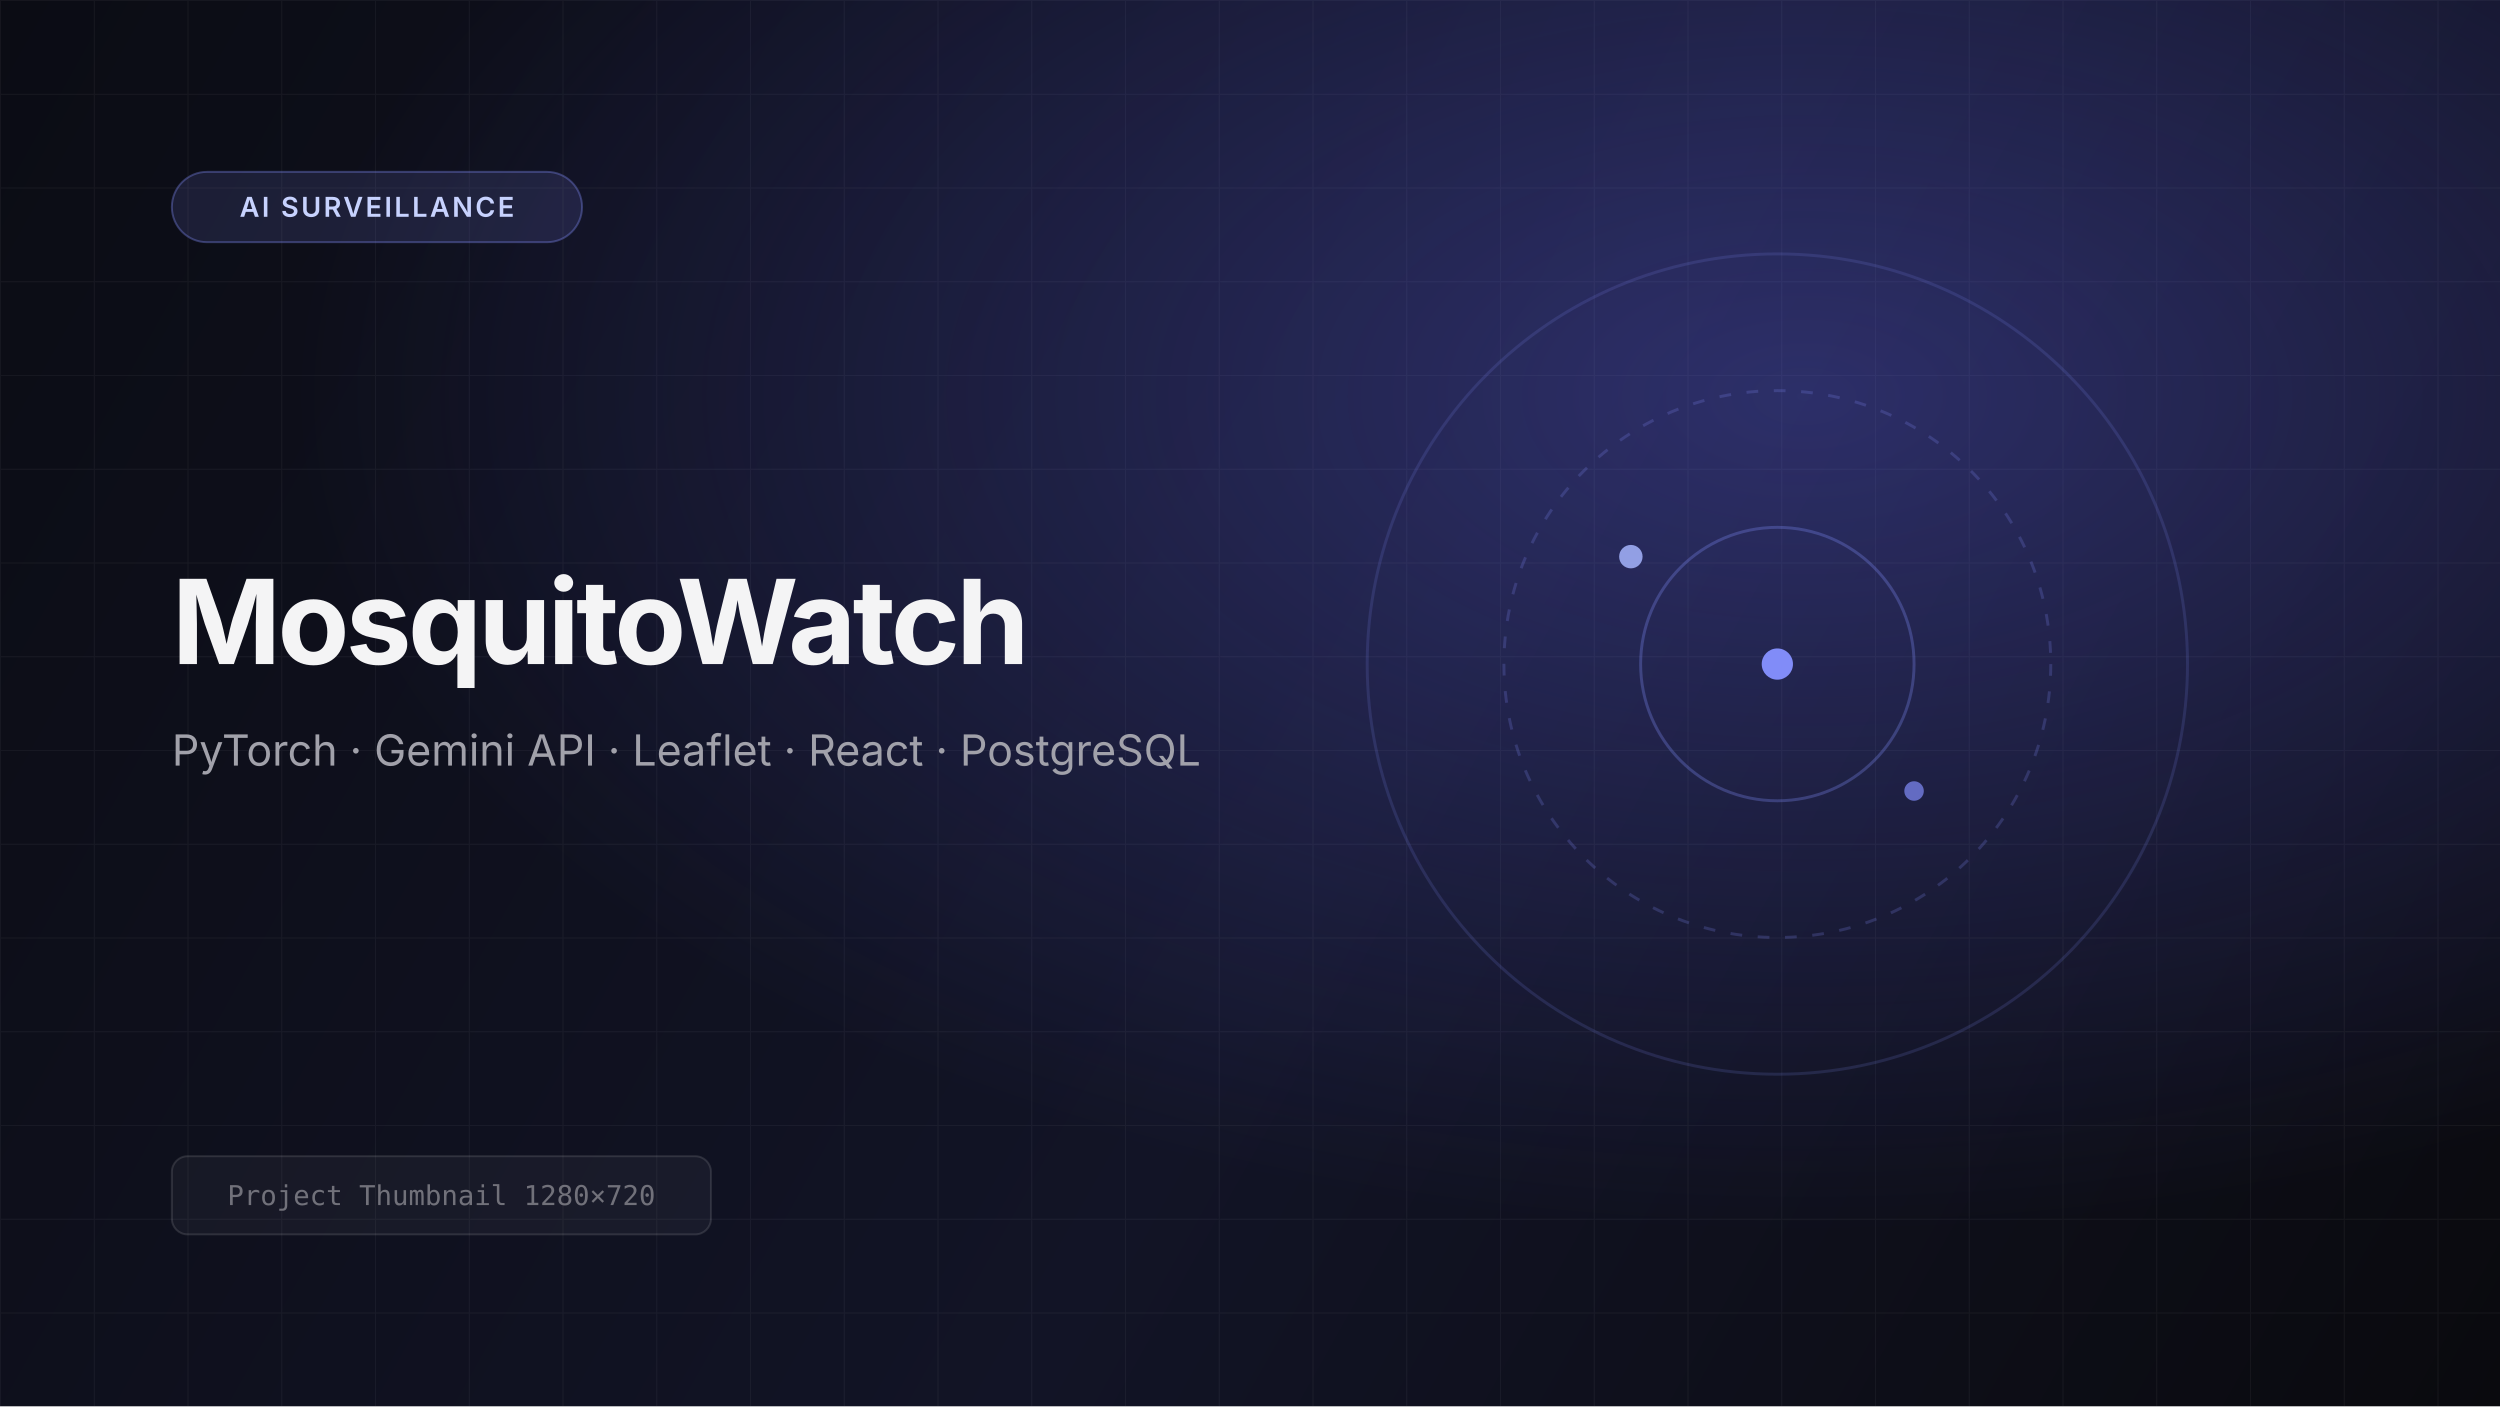
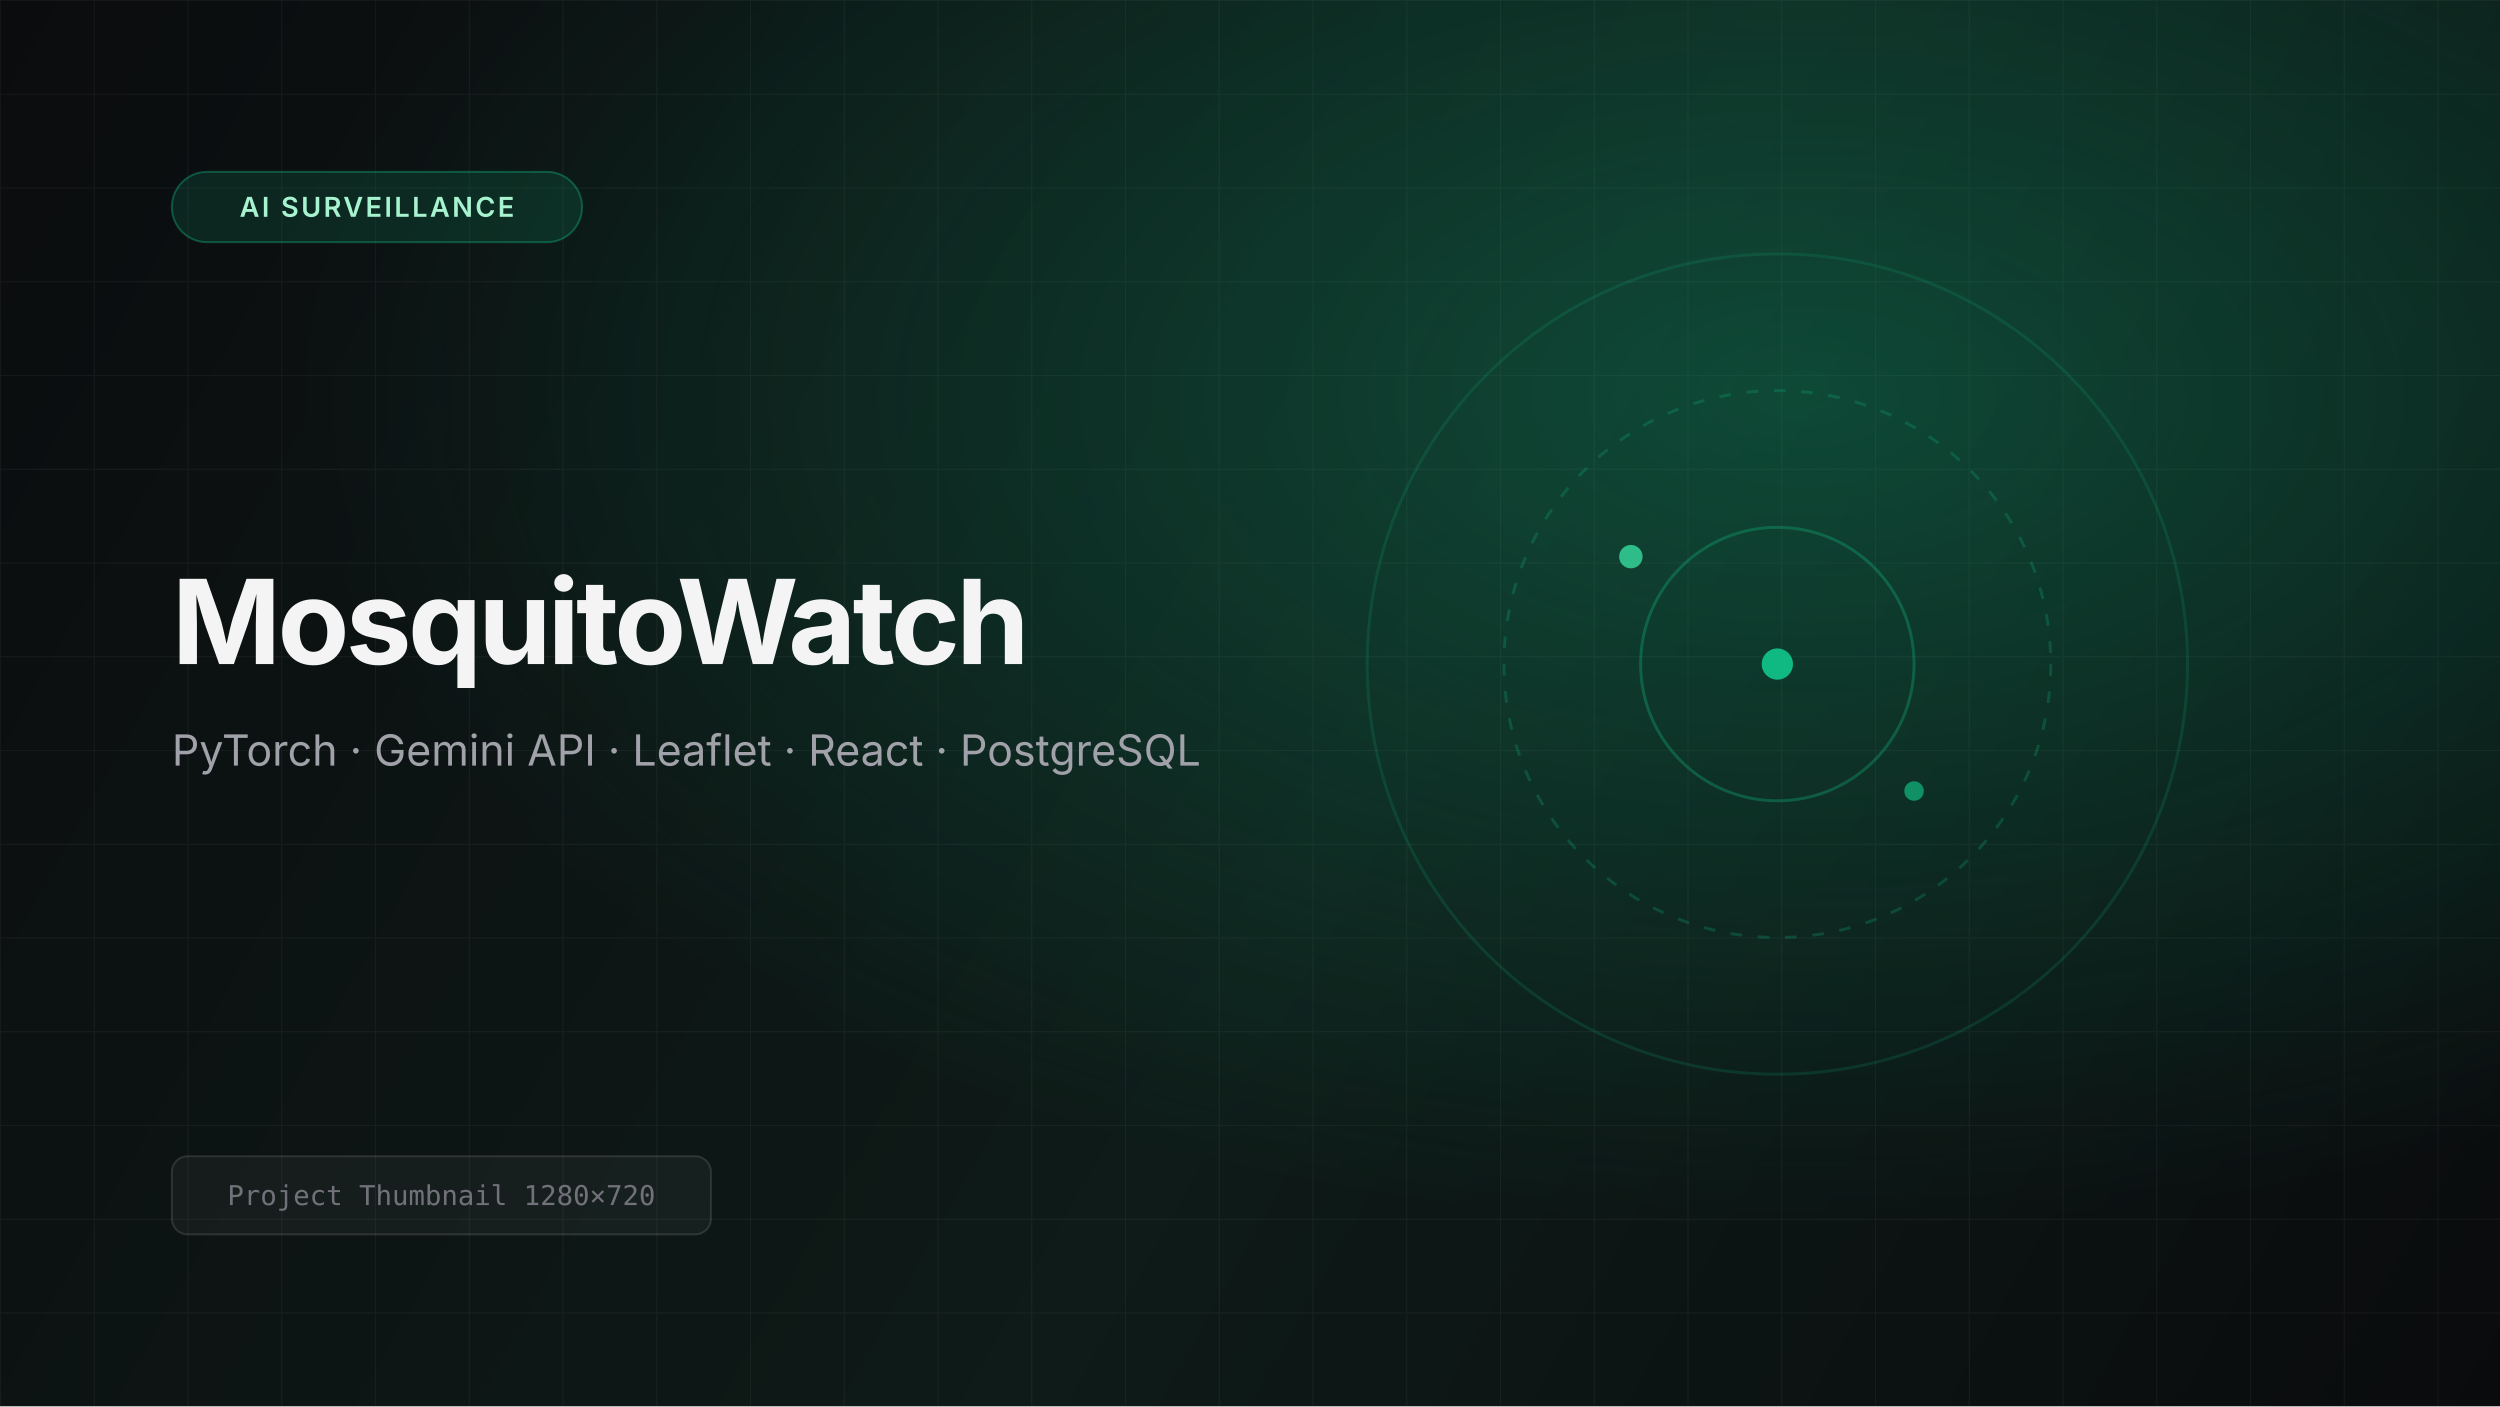
<svg xmlns="http://www.w3.org/2000/svg" width="1280" height="720" viewBox="0 0 1280 720" fill="none">
  <defs>
    <linearGradient id="p1-bg" x1="0" y1="0" x2="1280" y2="720" gradientUnits="userSpaceOnUse">
-       <stop offset="0%" stop-color="#0B0C14" />
-       <stop offset="55%" stop-color="#121426" />
-       <stop offset="100%" stop-color="#0A0A0E" />
+       <stop offset="0%" stop-color="#0B0C0E" />
+       <stop offset="55%" stop-color="#0E1B18" />
+       <stop offset="100%" stop-color="#0A0B0D" />
    </linearGradient>
    <radialGradient id="p1-glow" cx="0.72" cy="0.28" r="0.6">
-       <stop offset="0%" stop-color="#6366F1" stop-opacity="0.34" />
-       <stop offset="100%" stop-color="#6366F1" stop-opacity="0" />
+       <stop offset="0%" stop-color="#10B981" stop-opacity="0.30" />
+       <stop offset="100%" stop-color="#10B981" stop-opacity="0" />
    </radialGradient>
    <pattern id="p1-grid" width="48" height="48" patternUnits="userSpaceOnUse">
      <path d="M 48 0 L 0 0 0 48" fill="none" stroke="#FFFFFF" stroke-opacity="0.045" stroke-width="1" />
    </pattern>
  </defs>
  <rect width="1280" height="720" fill="url(#p1-bg)" />
  <rect width="1280" height="720" fill="url(#p1-grid)" />
  <rect width="1280" height="720" fill="url(#p1-glow)" />
-   <circle cx="910" cy="340" r="210" stroke="#818CF8" stroke-opacity="0.16" stroke-width="1.5" />
-   <circle cx="910" cy="340" r="140" stroke="#818CF8" stroke-opacity="0.22" stroke-width="1.5" stroke-dasharray="6 8" />
-   <circle cx="910" cy="340" r="70" stroke="#818CF8" stroke-opacity="0.3" stroke-width="1.5" />
-   <circle cx="910" cy="340" r="8" fill="#818CF8" />
-   <circle cx="835" cy="285" r="6" fill="#A5B4FC" fill-opacity="0.85" />
-   <circle cx="980" cy="405" r="5" fill="#818CF8" fill-opacity="0.7" />
-   <rect x="88" y="88" width="210" height="36" rx="18" fill="#818CF8" fill-opacity="0.14" stroke="#818CF8" stroke-opacity="0.35" />
-   <text x="193" y="111" text-anchor="middle" fill="#C7D2FE" font-family="system-ui, -apple-system, sans-serif" font-size="14" font-weight="600" letter-spacing="1.2">AI SURVEILLANCE</text>
+   <circle cx="910" cy="340" r="210" stroke="#10B981" stroke-opacity="0.16" stroke-width="1.5" />
+   <circle cx="910" cy="340" r="140" stroke="#10B981" stroke-opacity="0.24" stroke-width="1.5" stroke-dasharray="6 8" />
+   <circle cx="910" cy="340" r="70" stroke="#10B981" stroke-opacity="0.32" stroke-width="1.5" />
+   <circle cx="910" cy="340" r="8" fill="#10B981" />
+   <circle cx="835" cy="285" r="6" fill="#34D399" fill-opacity="0.85" />
+   <circle cx="980" cy="405" r="5" fill="#10B981" fill-opacity="0.7" />
+   <rect x="88" y="88" width="210" height="36" rx="18" fill="#10B981" fill-opacity="0.14" stroke="#10B981" stroke-opacity="0.38" />
+   <text x="193" y="111" text-anchor="middle" fill="#A7F3D0" font-family="system-ui, -apple-system, sans-serif" font-size="14" font-weight="600" letter-spacing="1.2">AI SURVEILLANCE</text>
  <text x="88" y="340" fill="#F4F4F5" font-family="system-ui, -apple-system, sans-serif" font-size="60" font-weight="700" letter-spacing="-1.8">MosquitoWatch</text>
  <text x="88" y="392" fill="#A1A1AA" font-family="system-ui, -apple-system, sans-serif" font-size="22" font-weight="400">PyTorch · Gemini API · Leaflet · React · PostgreSQL</text>
  <rect x="88" y="592" width="276" height="40" rx="8" fill="#FFFFFF" fill-opacity="0.04" stroke="#FFFFFF" stroke-opacity="0.12" />
  <text x="226" y="617" text-anchor="middle" fill="#71717A" font-family="ui-monospace, SFMono-Regular, monospace" font-size="14">Project Thumbnail 1280×720</text>
</svg>
